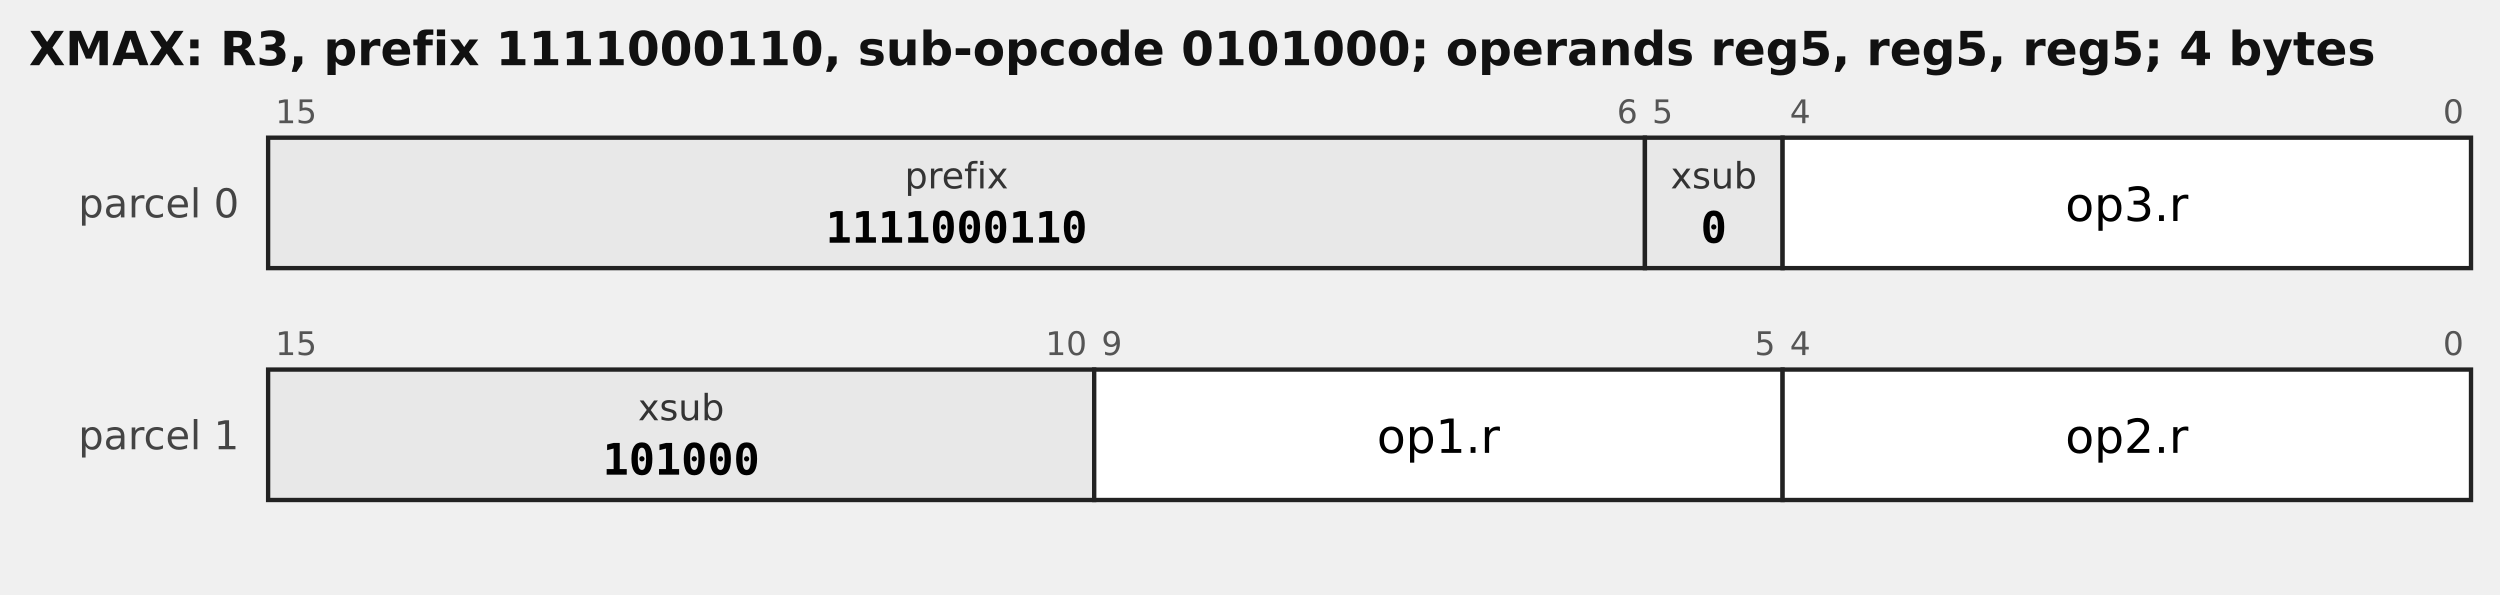
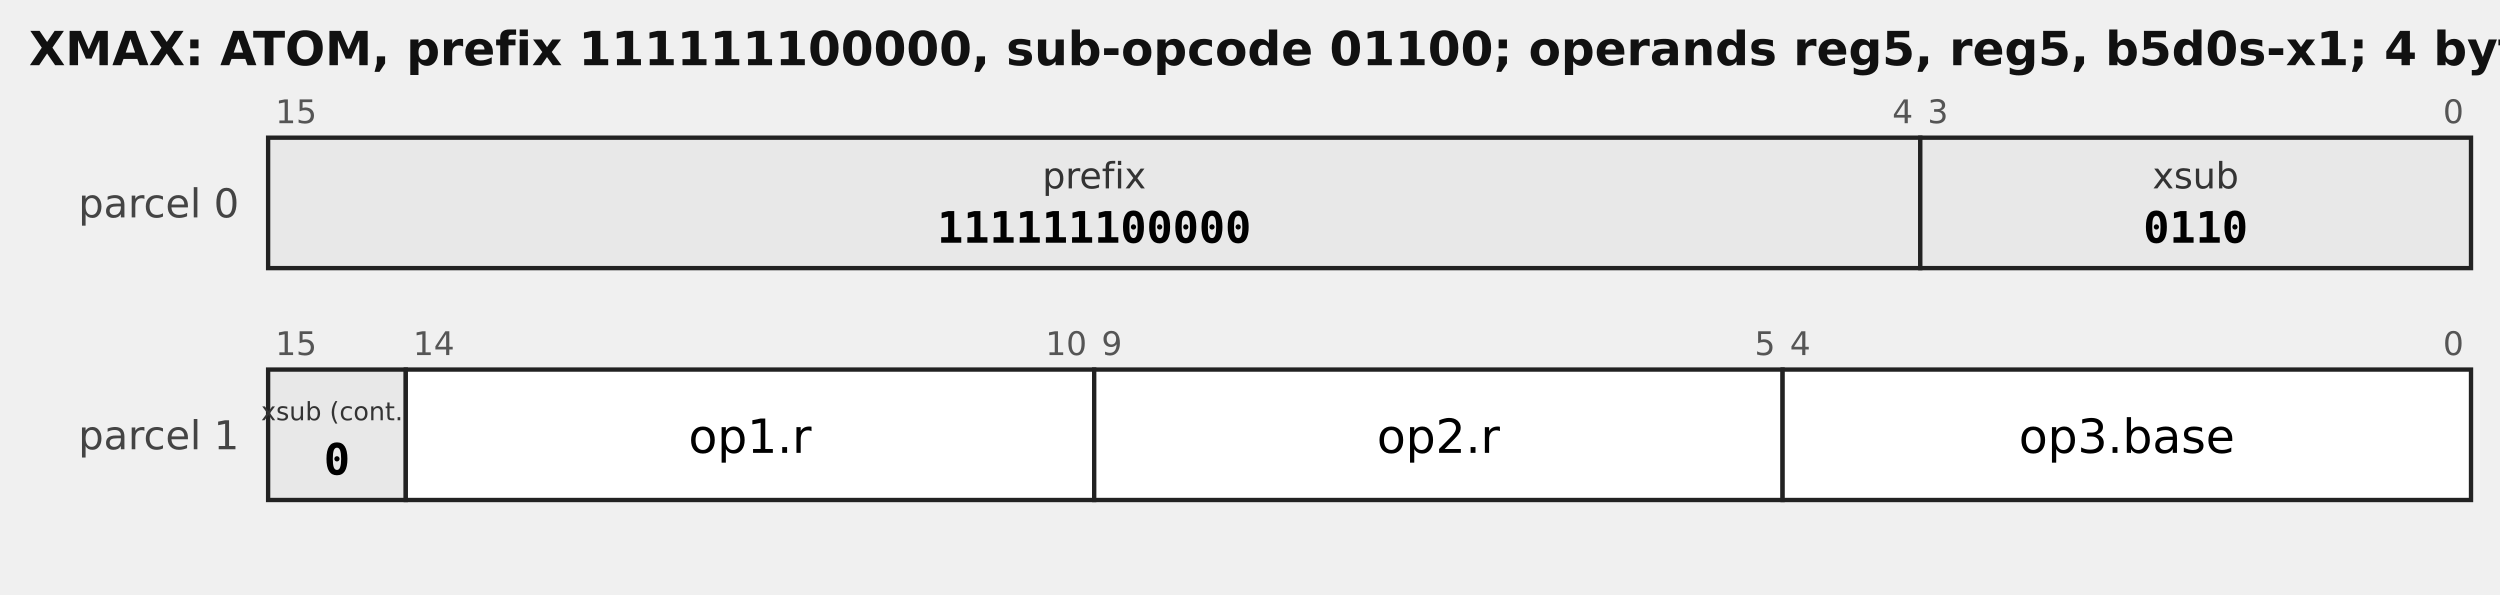
<svg xmlns="http://www.w3.org/2000/svg" width="690" height="164" viewBox="0 0 690 164" font-family="DejaVu Sans, sans-serif">
-   <text x="8" y="18" font-size="13" font-weight="bold" fill="#111">XMAX: R3, prefix 1111000110, sub-opcode 0101000; operands reg5, reg5, reg5; 4 bytes</text>
+   <text x="8" y="18" font-size="13" font-weight="bold" fill="#111">XMAX: ATOM, prefix 111111100000, sub-opcode 01100; operands reg5, reg5, b5d0s-x1; 4 bytes</text>
  <text x="66" y="60" font-size="11" text-anchor="end" fill="#444">parcel 0</text>
-   <rect x="74" y="38" width="380" height="36" fill="#e8e8e8" stroke="#222" stroke-width="1.2" />
+   <rect x="74" y="38" width="456" height="36" fill="#e8e8e8" stroke="#222" stroke-width="1.2" />
  <text x="76" y="34" font-size="9" fill="#555" text-anchor="start">15</text>
-   <text x="452" y="34" font-size="9" fill="#555" text-anchor="end">6</text>
-   <text x="264.0" y="52" font-size="10.0" text-anchor="middle" font-family="DejaVu Sans, sans-serif" fill="#333">prefix</text>
-   <text x="264.0" y="67" font-size="12.0" text-anchor="middle" font-family="DejaVu Sans Mono, monospace" font-weight="bold">1111000110</text>
-   <rect x="454" y="38" width="38" height="36" fill="#e8e8e8" stroke="#222" stroke-width="1.2" />
-   <text x="456" y="34" font-size="9" fill="#555" text-anchor="start">5</text>
-   <text x="473.0" y="52" font-size="10.0" text-anchor="middle" font-family="DejaVu Sans, sans-serif" fill="#333">xsub</text>
-   <text x="473.0" y="67" font-size="12.0" text-anchor="middle" font-family="DejaVu Sans Mono, monospace" font-weight="bold">0</text>
-   <rect x="492" y="38" width="190" height="36" fill="#ffffff" stroke="#222" stroke-width="1.2" />
-   <text x="494" y="34" font-size="9" fill="#555" text-anchor="start">4</text>
+   <text x="528" y="34" font-size="9" fill="#555" text-anchor="end">4</text>
+   <text x="302.0" y="52" font-size="10.0" text-anchor="middle" font-family="DejaVu Sans, sans-serif" fill="#333">prefix</text>
+   <text x="302.0" y="67" font-size="12.0" text-anchor="middle" font-family="DejaVu Sans Mono, monospace" font-weight="bold">111111100000</text>
+   <rect x="530" y="38" width="152" height="36" fill="#e8e8e8" stroke="#222" stroke-width="1.2" />
+   <text x="532" y="34" font-size="9" fill="#555" text-anchor="start">3</text>
  <text x="680" y="34" font-size="9" fill="#555" text-anchor="end">0</text>
-   <text x="587.0" y="61" font-size="13.0" text-anchor="middle" font-family="DejaVu Sans, sans-serif">op3.r</text>
+   <text x="606.0" y="52" font-size="10.0" text-anchor="middle" font-family="DejaVu Sans, sans-serif" fill="#333">xsub</text>
+   <text x="606.0" y="67" font-size="12.0" text-anchor="middle" font-family="DejaVu Sans Mono, monospace" font-weight="bold">0110</text>
  <text x="66" y="124" font-size="11" text-anchor="end" fill="#444">parcel 1</text>
-   <rect x="74" y="102" width="228" height="36" fill="#e8e8e8" stroke="#222" stroke-width="1.2" />
+   <rect x="74" y="102" width="38" height="36" fill="#e8e8e8" stroke="#222" stroke-width="1.2" />
  <text x="76" y="98" font-size="9" fill="#555" text-anchor="start">15</text>
+   <text x="93.0" y="116" font-size="7.0" text-anchor="middle" font-family="DejaVu Sans, sans-serif" fill="#333">xsub (cont.)</text>
+   <text x="93.0" y="131" font-size="12.0" text-anchor="middle" font-family="DejaVu Sans Mono, monospace" font-weight="bold">0</text>
+   <rect x="112" y="102" width="190" height="36" fill="#ffffff" stroke="#222" stroke-width="1.2" />
+   <text x="114" y="98" font-size="9" fill="#555" text-anchor="start">14</text>
  <text x="300" y="98" font-size="9" fill="#555" text-anchor="end">10</text>
-   <text x="188.0" y="116" font-size="10.0" text-anchor="middle" font-family="DejaVu Sans, sans-serif" fill="#333">xsub</text>
-   <text x="188.0" y="131" font-size="12.0" text-anchor="middle" font-family="DejaVu Sans Mono, monospace" font-weight="bold">101000</text>
+   <text x="207.0" y="125" font-size="13.0" text-anchor="middle" font-family="DejaVu Sans, sans-serif">op1.r</text>
  <rect x="302" y="102" width="190" height="36" fill="#ffffff" stroke="#222" stroke-width="1.2" />
  <text x="304" y="98" font-size="9" fill="#555" text-anchor="start">9</text>
  <text x="490" y="98" font-size="9" fill="#555" text-anchor="end">5</text>
-   <text x="397.0" y="125" font-size="13.0" text-anchor="middle" font-family="DejaVu Sans, sans-serif">op1.r</text>
+   <text x="397.0" y="125" font-size="13.0" text-anchor="middle" font-family="DejaVu Sans, sans-serif">op2.r</text>
  <rect x="492" y="102" width="190" height="36" fill="#ffffff" stroke="#222" stroke-width="1.2" />
  <text x="494" y="98" font-size="9" fill="#555" text-anchor="start">4</text>
  <text x="680" y="98" font-size="9" fill="#555" text-anchor="end">0</text>
-   <text x="587.0" y="125" font-size="13.0" text-anchor="middle" font-family="DejaVu Sans, sans-serif">op2.r</text>
+   <text x="587.0" y="125" font-size="13.0" text-anchor="middle" font-family="DejaVu Sans, sans-serif">op3.base</text>
</svg>
